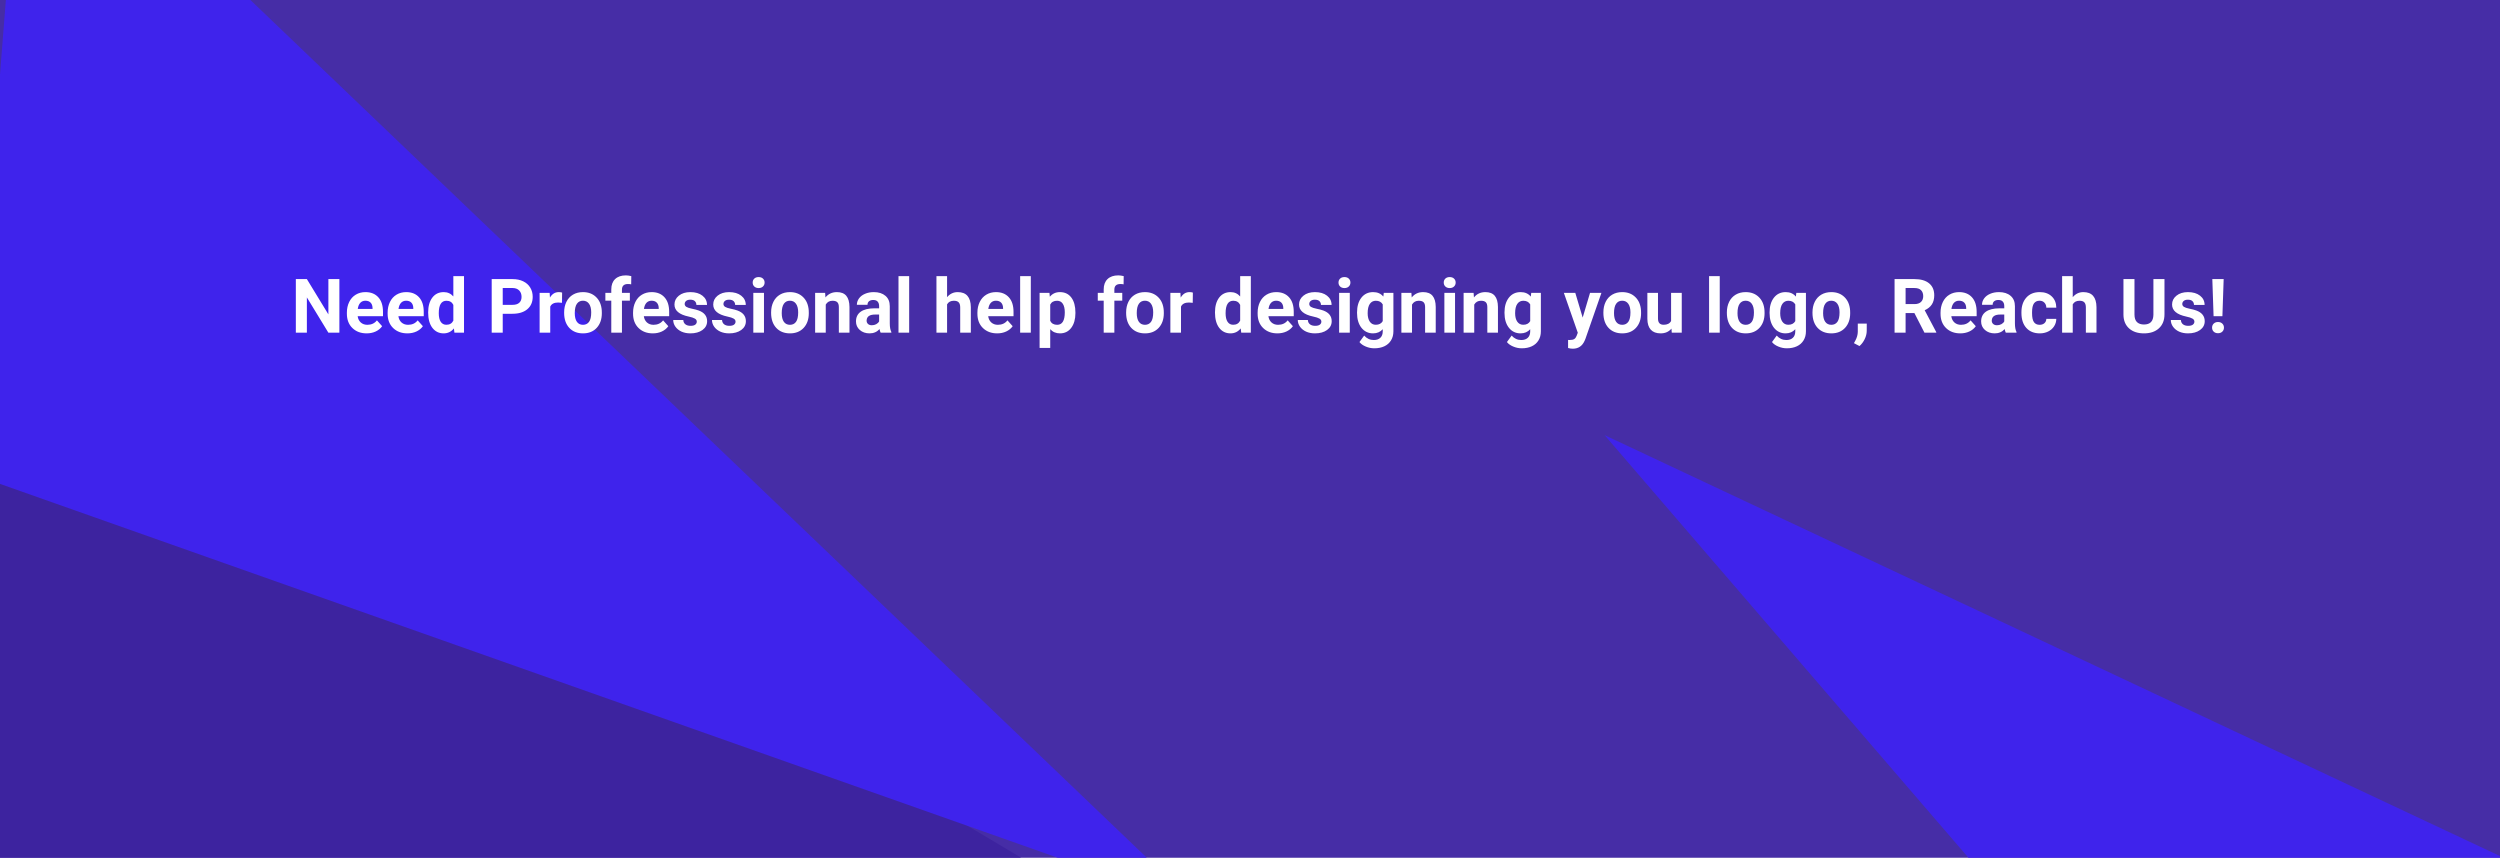
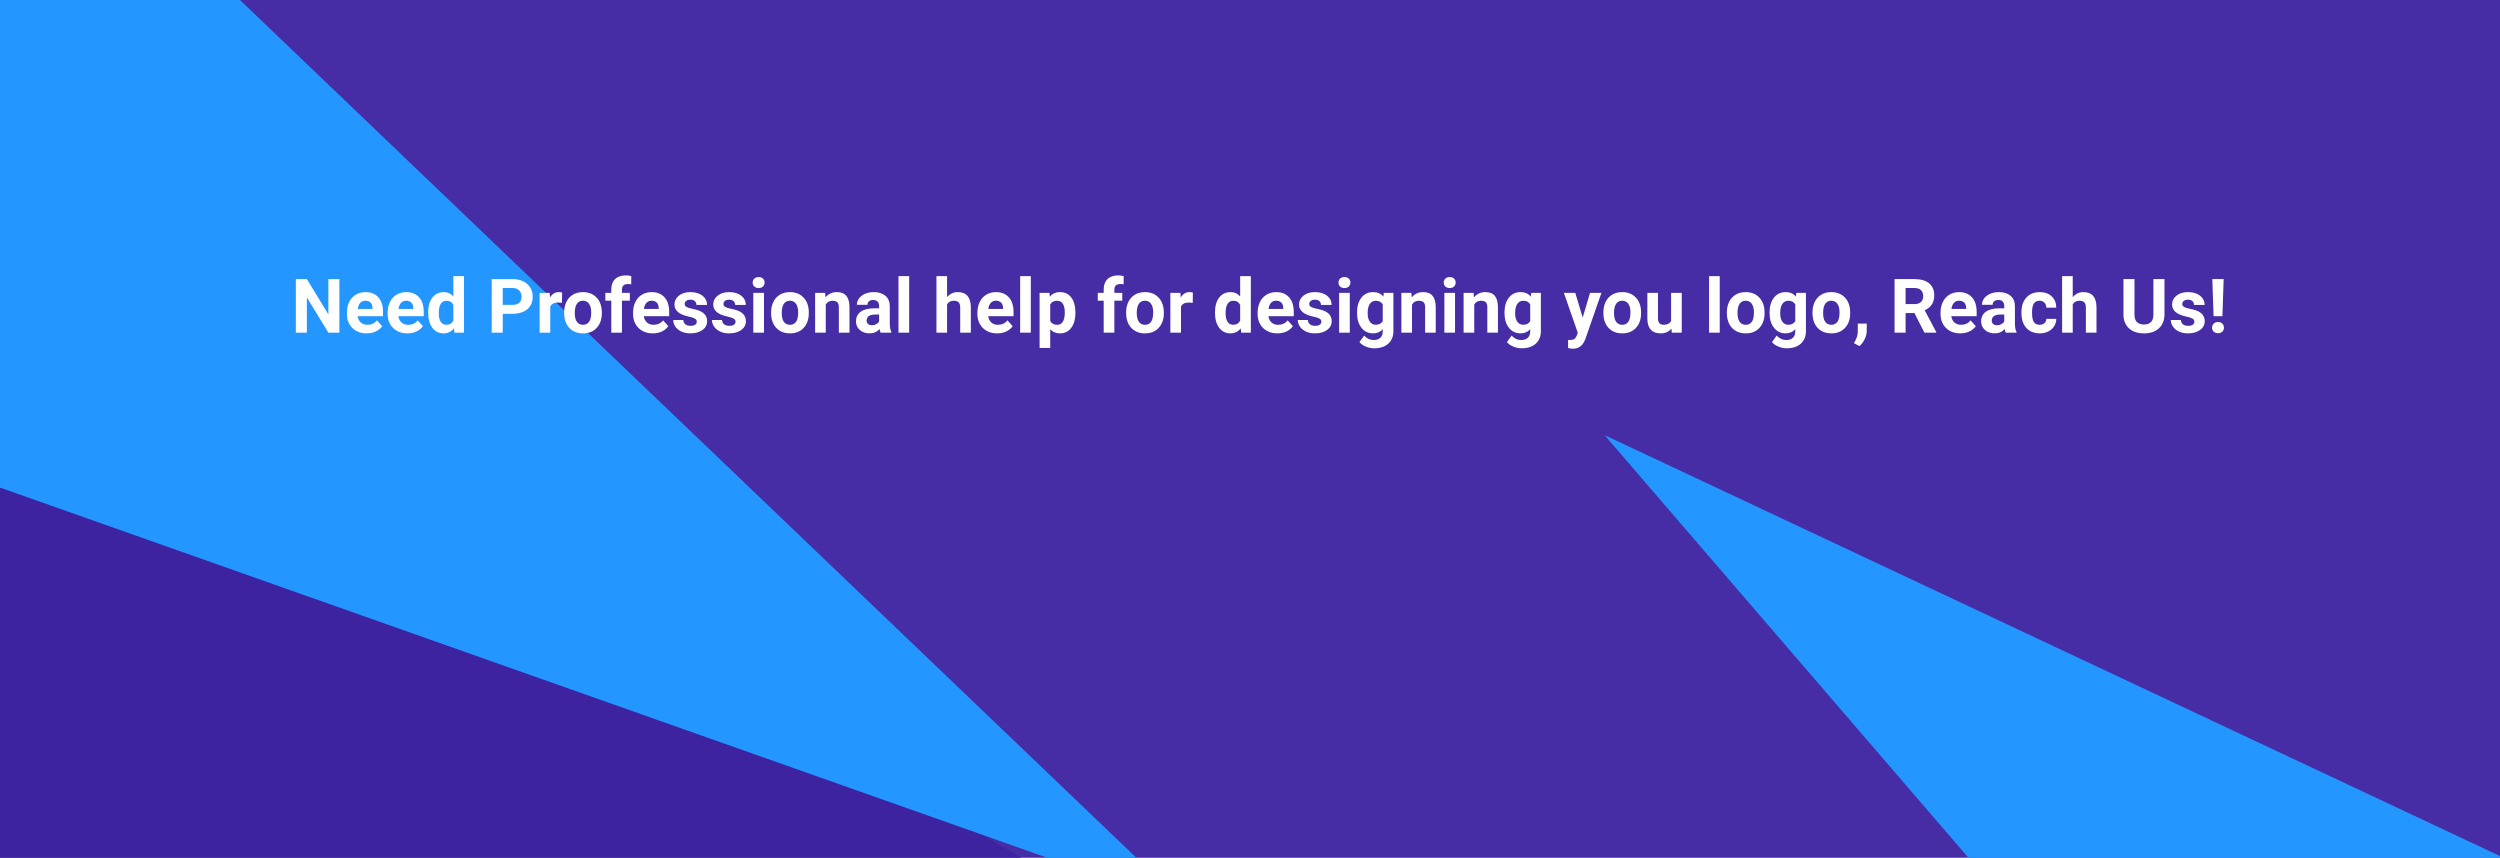
<svg xmlns="http://www.w3.org/2000/svg" width="1195" height="410" viewBox="0 0 1195 410" fill="none">
  <g clip-path="url(#clip0)">
    <rect width="1195" height="410" fill="#2B0E9B" fill-opacity="0.86" />
    <path d="M601.5 477.5L-113 52L-6.5 501L601.5 477.5Z" fill="#3D239F" />
-     <path d="M579 439.5L11 -104L-15 226L507 410.5L579 439.5Z" fill="#3F23EC" />
-     <path d="M1089 582L767 208L1410.5 510.5L1089 582Z" fill="#3F23EC" />
+     <path d="M574 439.5L6 -104L-20 226L502 410.5L574 439.5Z" fill="#2496FF" />
+     <path d="M1089 582L767 208L1410.5 510.5L1089 582Z" fill="#2496FF" />
    <path d="M162.223 159H156.949L146.684 142.16V159H141.41V133.406H146.684L156.967 150.281V133.406H162.223V159ZM175.248 159.352C172.459 159.352 170.186 158.496 168.428 156.785C166.682 155.074 165.809 152.795 165.809 149.947V149.455C165.809 147.545 166.178 145.84 166.916 144.34C167.654 142.828 168.697 141.668 170.045 140.859C171.404 140.039 172.951 139.629 174.686 139.629C177.287 139.629 179.332 140.449 180.82 142.09C182.32 143.73 183.07 146.057 183.07 149.068V151.143H170.959C171.123 152.385 171.615 153.381 172.436 154.131C173.268 154.881 174.316 155.256 175.582 155.256C177.539 155.256 179.068 154.547 180.17 153.129L182.666 155.924C181.904 157.002 180.873 157.846 179.572 158.455C178.271 159.053 176.83 159.352 175.248 159.352ZM174.668 143.742C173.66 143.742 172.84 144.082 172.207 144.762C171.586 145.441 171.188 146.414 171.012 147.68H178.078V147.275C178.055 146.15 177.75 145.283 177.164 144.674C176.578 144.053 175.746 143.742 174.668 143.742ZM194.725 159.352C191.936 159.352 189.662 158.496 187.904 156.785C186.158 155.074 185.285 152.795 185.285 149.947V149.455C185.285 147.545 185.654 145.84 186.393 144.34C187.131 142.828 188.174 141.668 189.521 140.859C190.881 140.039 192.428 139.629 194.162 139.629C196.764 139.629 198.809 140.449 200.297 142.09C201.797 143.73 202.547 146.057 202.547 149.068V151.143H190.436C190.6 152.385 191.092 153.381 191.912 154.131C192.744 154.881 193.793 155.256 195.059 155.256C197.016 155.256 198.545 154.547 199.646 153.129L202.143 155.924C201.381 157.002 200.35 157.846 199.049 158.455C197.748 159.053 196.307 159.352 194.725 159.352ZM194.145 143.742C193.137 143.742 192.316 144.082 191.684 144.762C191.062 145.441 190.664 146.414 190.488 147.68H197.555V147.275C197.531 146.15 197.227 145.283 196.641 144.674C196.055 144.053 195.223 143.742 194.145 143.742ZM204.656 149.35C204.656 146.385 205.318 144.023 206.643 142.266C207.979 140.508 209.801 139.629 212.109 139.629C213.961 139.629 215.49 140.32 216.697 141.703V132H221.795V159H217.207L216.961 156.979C215.695 158.561 214.066 159.352 212.074 159.352C209.836 159.352 208.037 158.473 206.678 156.715C205.33 154.945 204.656 152.49 204.656 149.35ZM209.736 149.719C209.736 151.5 210.047 152.865 210.668 153.814C211.289 154.764 212.191 155.238 213.375 155.238C214.945 155.238 216.053 154.576 216.697 153.252V145.746C216.064 144.422 214.969 143.76 213.41 143.76C210.961 143.76 209.736 145.746 209.736 149.719ZM240.305 149.982V159H235.031V133.406H245.016C246.938 133.406 248.625 133.758 250.078 134.461C251.543 135.164 252.668 136.166 253.453 137.467C254.238 138.756 254.631 140.227 254.631 141.879C254.631 144.387 253.77 146.367 252.047 147.82C250.336 149.262 247.963 149.982 244.928 149.982H240.305ZM240.305 145.711H245.016C246.41 145.711 247.471 145.383 248.197 144.727C248.936 144.07 249.305 143.133 249.305 141.914C249.305 140.66 248.936 139.646 248.197 138.873C247.459 138.1 246.439 137.701 245.139 137.678H240.305V145.711ZM268.623 144.744C267.932 144.65 267.322 144.604 266.795 144.604C264.873 144.604 263.613 145.254 263.016 146.555V159H257.936V139.98H262.734L262.875 142.248C263.895 140.502 265.307 139.629 267.111 139.629C267.674 139.629 268.201 139.705 268.693 139.857L268.623 144.744ZM269.66 149.314C269.66 147.428 270.023 145.746 270.75 144.27C271.477 142.793 272.52 141.65 273.879 140.842C275.25 140.033 276.838 139.629 278.643 139.629C281.209 139.629 283.301 140.414 284.918 141.984C286.547 143.555 287.455 145.688 287.643 148.383L287.678 149.684C287.678 152.602 286.863 154.945 285.234 156.715C283.605 158.473 281.42 159.352 278.678 159.352C275.936 159.352 273.744 158.473 272.104 156.715C270.475 154.957 269.66 152.566 269.66 149.543V149.314ZM274.74 149.684C274.74 151.488 275.08 152.871 275.76 153.832C276.439 154.781 277.412 155.256 278.678 155.256C279.908 155.256 280.869 154.787 281.561 153.85C282.252 152.9 282.598 151.389 282.598 149.314C282.598 147.545 282.252 146.174 281.561 145.201C280.869 144.229 279.896 143.742 278.643 143.742C277.4 143.742 276.439 144.229 275.76 145.201C275.08 146.162 274.74 147.656 274.74 149.684ZM292.195 159V143.707H289.365V139.98H292.195V138.363C292.195 136.23 292.805 134.578 294.023 133.406C295.254 132.223 296.971 131.631 299.174 131.631C299.877 131.631 300.738 131.748 301.758 131.982L301.705 135.92C301.283 135.814 300.768 135.762 300.158 135.762C298.248 135.762 297.293 136.658 297.293 138.451V139.98H301.072V143.707H297.293V159H292.195ZM312.041 159.352C309.252 159.352 306.979 158.496 305.221 156.785C303.475 155.074 302.602 152.795 302.602 149.947V149.455C302.602 147.545 302.971 145.84 303.709 144.34C304.447 142.828 305.49 141.668 306.838 140.859C308.197 140.039 309.744 139.629 311.479 139.629C314.08 139.629 316.125 140.449 317.613 142.09C319.113 143.73 319.863 146.057 319.863 149.068V151.143H307.752C307.916 152.385 308.408 153.381 309.229 154.131C310.061 154.881 311.109 155.256 312.375 155.256C314.332 155.256 315.861 154.547 316.963 153.129L319.459 155.924C318.697 157.002 317.666 157.846 316.365 158.455C315.064 159.053 313.623 159.352 312.041 159.352ZM311.461 143.742C310.453 143.742 309.633 144.082 309 144.762C308.379 145.441 307.98 146.414 307.805 147.68H314.871V147.275C314.848 146.15 314.543 145.283 313.957 144.674C313.371 144.053 312.539 143.742 311.461 143.742ZM333.064 153.744C333.064 153.123 332.754 152.637 332.133 152.285C331.523 151.922 330.539 151.6 329.18 151.318C324.656 150.369 322.395 148.447 322.395 145.553C322.395 143.865 323.092 142.459 324.486 141.334C325.893 140.197 327.727 139.629 329.988 139.629C332.402 139.629 334.33 140.197 335.771 141.334C337.225 142.471 337.951 143.947 337.951 145.764H332.871C332.871 145.037 332.637 144.439 332.168 143.971C331.699 143.49 330.967 143.25 329.971 143.25C329.115 143.25 328.453 143.443 327.984 143.83C327.516 144.217 327.281 144.709 327.281 145.307C327.281 145.869 327.545 146.326 328.072 146.678C328.611 147.018 329.514 147.316 330.779 147.574C332.045 147.82 333.111 148.102 333.979 148.418C336.662 149.402 338.004 151.107 338.004 153.533C338.004 155.268 337.26 156.674 335.771 157.752C334.283 158.818 332.361 159.352 330.006 159.352C328.412 159.352 326.994 159.07 325.752 158.508C324.521 157.934 323.555 157.154 322.852 156.17C322.148 155.174 321.797 154.102 321.797 152.953H326.613C326.66 153.855 326.994 154.547 327.615 155.027C328.236 155.508 329.068 155.748 330.111 155.748C331.084 155.748 331.816 155.566 332.309 155.203C332.812 154.828 333.064 154.342 333.064 153.744ZM351.592 153.744C351.592 153.123 351.281 152.637 350.66 152.285C350.051 151.922 349.066 151.6 347.707 151.318C343.184 150.369 340.922 148.447 340.922 145.553C340.922 143.865 341.619 142.459 343.014 141.334C344.42 140.197 346.254 139.629 348.516 139.629C350.93 139.629 352.857 140.197 354.299 141.334C355.752 142.471 356.479 143.947 356.479 145.764H351.398C351.398 145.037 351.164 144.439 350.695 143.971C350.227 143.49 349.494 143.25 348.498 143.25C347.643 143.25 346.98 143.443 346.512 143.83C346.043 144.217 345.809 144.709 345.809 145.307C345.809 145.869 346.072 146.326 346.6 146.678C347.139 147.018 348.041 147.316 349.307 147.574C350.572 147.82 351.639 148.102 352.506 148.418C355.189 149.402 356.531 151.107 356.531 153.533C356.531 155.268 355.787 156.674 354.299 157.752C352.811 158.818 350.889 159.352 348.533 159.352C346.939 159.352 345.521 159.07 344.279 158.508C343.049 157.934 342.082 157.154 341.379 156.17C340.676 155.174 340.324 154.102 340.324 152.953H345.141C345.188 153.855 345.521 154.547 346.143 155.027C346.764 155.508 347.596 155.748 348.639 155.748C349.611 155.748 350.344 155.566 350.836 155.203C351.34 154.828 351.592 154.342 351.592 153.744ZM365.18 159H360.082V139.98H365.18V159ZM359.783 135.059C359.783 134.297 360.035 133.67 360.539 133.178C361.055 132.686 361.752 132.439 362.631 132.439C363.498 132.439 364.189 132.686 364.705 133.178C365.221 133.67 365.479 134.297 365.479 135.059C365.479 135.832 365.215 136.465 364.688 136.957C364.172 137.449 363.486 137.695 362.631 137.695C361.775 137.695 361.084 137.449 360.557 136.957C360.041 136.465 359.783 135.832 359.783 135.059ZM368.59 149.314C368.59 147.428 368.953 145.746 369.68 144.27C370.406 142.793 371.449 141.65 372.809 140.842C374.18 140.033 375.768 139.629 377.572 139.629C380.139 139.629 382.23 140.414 383.848 141.984C385.477 143.555 386.385 145.688 386.572 148.383L386.607 149.684C386.607 152.602 385.793 154.945 384.164 156.715C382.535 158.473 380.35 159.352 377.607 159.352C374.865 159.352 372.674 158.473 371.033 156.715C369.404 154.957 368.59 152.566 368.59 149.543V149.314ZM373.67 149.684C373.67 151.488 374.01 152.871 374.689 153.832C375.369 154.781 376.342 155.256 377.607 155.256C378.838 155.256 379.799 154.787 380.49 153.85C381.182 152.9 381.527 151.389 381.527 149.314C381.527 147.545 381.182 146.174 380.49 145.201C379.799 144.229 378.826 143.742 377.572 143.742C376.33 143.742 375.369 144.229 374.689 145.201C374.01 146.162 373.67 147.656 373.67 149.684ZM394.412 139.98L394.57 142.178C395.93 140.479 397.752 139.629 400.037 139.629C402.053 139.629 403.553 140.221 404.537 141.404C405.521 142.588 406.025 144.357 406.049 146.713V159H400.969V146.836C400.969 145.758 400.734 144.979 400.266 144.498C399.797 144.006 399.018 143.76 397.928 143.76C396.498 143.76 395.426 144.369 394.711 145.588V159H389.631V139.98H394.412ZM420.938 159C420.703 158.543 420.533 157.975 420.428 157.295C419.197 158.666 417.598 159.352 415.629 159.352C413.766 159.352 412.219 158.812 410.988 157.734C409.77 156.656 409.16 155.297 409.16 153.656C409.16 151.641 409.904 150.094 411.393 149.016C412.893 147.938 415.055 147.393 417.879 147.381H420.217V146.291C420.217 145.412 419.988 144.709 419.531 144.182C419.086 143.654 418.377 143.391 417.404 143.391C416.549 143.391 415.875 143.596 415.383 144.006C414.902 144.416 414.662 144.979 414.662 145.693H409.582C409.582 144.592 409.922 143.572 410.602 142.635C411.281 141.697 412.242 140.965 413.484 140.438C414.727 139.898 416.121 139.629 417.668 139.629C420.012 139.629 421.869 140.221 423.24 141.404C424.623 142.576 425.314 144.229 425.314 146.361V154.605C425.326 156.41 425.578 157.775 426.07 158.701V159H420.938ZM416.736 155.467C417.486 155.467 418.178 155.303 418.811 154.975C419.443 154.635 419.912 154.184 420.217 153.621V150.352H418.318C415.775 150.352 414.422 151.23 414.258 152.988L414.24 153.287C414.24 153.92 414.463 154.441 414.908 154.852C415.354 155.262 415.963 155.467 416.736 155.467ZM434.578 159H429.48V132H434.578V159ZM452.701 142.055C454.049 140.438 455.742 139.629 457.781 139.629C461.906 139.629 463.998 142.025 464.057 146.818V159H458.977V146.959C458.977 145.869 458.742 145.066 458.273 144.551C457.805 144.023 457.025 143.76 455.936 143.76C454.447 143.76 453.369 144.334 452.701 145.482V159H447.621V132H452.701V142.055ZM476.643 159.352C473.854 159.352 471.58 158.496 469.822 156.785C468.076 155.074 467.203 152.795 467.203 149.947V149.455C467.203 147.545 467.572 145.84 468.311 144.34C469.049 142.828 470.092 141.668 471.439 140.859C472.799 140.039 474.346 139.629 476.08 139.629C478.682 139.629 480.727 140.449 482.215 142.09C483.715 143.73 484.465 146.057 484.465 149.068V151.143H472.354C472.518 152.385 473.01 153.381 473.83 154.131C474.662 154.881 475.711 155.256 476.977 155.256C478.934 155.256 480.463 154.547 481.564 153.129L484.061 155.924C483.299 157.002 482.268 157.846 480.967 158.455C479.666 159.053 478.225 159.352 476.643 159.352ZM476.062 143.742C475.055 143.742 474.234 144.082 473.602 144.762C472.98 145.441 472.582 146.414 472.406 147.68H479.473V147.275C479.449 146.15 479.145 145.283 478.559 144.674C477.973 144.053 477.141 143.742 476.062 143.742ZM492.727 159H487.629V132H492.727V159ZM514.049 149.666C514.049 152.596 513.381 154.945 512.045 156.715C510.721 158.473 508.928 159.352 506.666 159.352C504.744 159.352 503.191 158.684 502.008 157.348V166.312H496.928V139.98H501.639L501.814 141.844C503.045 140.367 504.65 139.629 506.631 139.629C508.975 139.629 510.797 140.496 512.098 142.23C513.398 143.965 514.049 146.355 514.049 149.402V149.666ZM508.969 149.297C508.969 147.527 508.652 146.162 508.02 145.201C507.398 144.24 506.49 143.76 505.295 143.76C503.701 143.76 502.605 144.369 502.008 145.588V153.375C502.629 154.629 503.736 155.256 505.33 155.256C507.756 155.256 508.969 153.27 508.969 149.297ZM527.566 159V143.707H524.736V139.98H527.566V138.363C527.566 136.23 528.176 134.578 529.395 133.406C530.625 132.223 532.342 131.631 534.545 131.631C535.248 131.631 536.109 131.748 537.129 131.982L537.076 135.92C536.654 135.814 536.139 135.762 535.529 135.762C533.619 135.762 532.664 136.658 532.664 138.451V139.98H536.443V143.707H532.664V159H527.566ZM538.289 149.314C538.289 147.428 538.652 145.746 539.379 144.27C540.105 142.793 541.148 141.65 542.508 140.842C543.879 140.033 545.467 139.629 547.271 139.629C549.838 139.629 551.93 140.414 553.547 141.984C555.176 143.555 556.084 145.688 556.271 148.383L556.307 149.684C556.307 152.602 555.492 154.945 553.863 156.715C552.234 158.473 550.049 159.352 547.307 159.352C544.564 159.352 542.373 158.473 540.732 156.715C539.104 154.957 538.289 152.566 538.289 149.543V149.314ZM543.369 149.684C543.369 151.488 543.709 152.871 544.389 153.832C545.068 154.781 546.041 155.256 547.307 155.256C548.537 155.256 549.498 154.787 550.189 153.85C550.881 152.9 551.227 151.389 551.227 149.314C551.227 147.545 550.881 146.174 550.189 145.201C549.498 144.229 548.525 143.742 547.271 143.742C546.029 143.742 545.068 144.229 544.389 145.201C543.709 146.162 543.369 147.656 543.369 149.684ZM570.123 144.744C569.432 144.65 568.822 144.604 568.295 144.604C566.373 144.604 565.113 145.254 564.516 146.555V159H559.436V139.98H564.234L564.375 142.248C565.395 140.502 566.807 139.629 568.611 139.629C569.174 139.629 569.701 139.705 570.193 139.857L570.123 144.744ZM580.758 149.35C580.758 146.385 581.42 144.023 582.744 142.266C584.08 140.508 585.902 139.629 588.211 139.629C590.062 139.629 591.592 140.32 592.799 141.703V132H597.896V159H593.309L593.062 156.979C591.797 158.561 590.168 159.352 588.176 159.352C585.938 159.352 584.139 158.473 582.779 156.715C581.432 154.945 580.758 152.49 580.758 149.35ZM585.838 149.719C585.838 151.5 586.148 152.865 586.77 153.814C587.391 154.764 588.293 155.238 589.477 155.238C591.047 155.238 592.154 154.576 592.799 153.252V145.746C592.166 144.422 591.07 143.76 589.512 143.76C587.062 143.76 585.838 145.746 585.838 149.719ZM610.588 159.352C607.799 159.352 605.525 158.496 603.768 156.785C602.021 155.074 601.148 152.795 601.148 149.947V149.455C601.148 147.545 601.518 145.84 602.256 144.34C602.994 142.828 604.037 141.668 605.385 140.859C606.744 140.039 608.291 139.629 610.025 139.629C612.627 139.629 614.672 140.449 616.16 142.09C617.66 143.73 618.41 146.057 618.41 149.068V151.143H606.299C606.463 152.385 606.955 153.381 607.775 154.131C608.607 154.881 609.656 155.256 610.922 155.256C612.879 155.256 614.408 154.547 615.51 153.129L618.006 155.924C617.244 157.002 616.213 157.846 614.912 158.455C613.611 159.053 612.17 159.352 610.588 159.352ZM610.008 143.742C609 143.742 608.18 144.082 607.547 144.762C606.926 145.441 606.527 146.414 606.352 147.68H613.418V147.275C613.395 146.15 613.09 145.283 612.504 144.674C611.918 144.053 611.086 143.742 610.008 143.742ZM631.611 153.744C631.611 153.123 631.301 152.637 630.68 152.285C630.07 151.922 629.086 151.6 627.727 151.318C623.203 150.369 620.941 148.447 620.941 145.553C620.941 143.865 621.639 142.459 623.033 141.334C624.439 140.197 626.273 139.629 628.535 139.629C630.949 139.629 632.877 140.197 634.318 141.334C635.771 142.471 636.498 143.947 636.498 145.764H631.418C631.418 145.037 631.184 144.439 630.715 143.971C630.246 143.49 629.514 143.25 628.518 143.25C627.662 143.25 627 143.443 626.531 143.83C626.062 144.217 625.828 144.709 625.828 145.307C625.828 145.869 626.092 146.326 626.619 146.678C627.158 147.018 628.061 147.316 629.326 147.574C630.592 147.82 631.658 148.102 632.525 148.418C635.209 149.402 636.551 151.107 636.551 153.533C636.551 155.268 635.807 156.674 634.318 157.752C632.83 158.818 630.908 159.352 628.553 159.352C626.959 159.352 625.541 159.07 624.299 158.508C623.068 157.934 622.102 157.154 621.398 156.17C620.695 155.174 620.344 154.102 620.344 152.953H625.16C625.207 153.855 625.541 154.547 626.162 155.027C626.783 155.508 627.615 155.748 628.658 155.748C629.631 155.748 630.363 155.566 630.855 155.203C631.359 154.828 631.611 154.342 631.611 153.744ZM645.199 159H640.102V139.98H645.199V159ZM639.803 135.059C639.803 134.297 640.055 133.67 640.559 133.178C641.074 132.686 641.771 132.439 642.65 132.439C643.518 132.439 644.209 132.686 644.725 133.178C645.24 133.67 645.498 134.297 645.498 135.059C645.498 135.832 645.234 136.465 644.707 136.957C644.191 137.449 643.506 137.695 642.65 137.695C641.795 137.695 641.104 137.449 640.576 136.957C640.061 136.465 639.803 135.832 639.803 135.059ZM648.662 149.35C648.662 146.432 649.354 144.082 650.736 142.301C652.131 140.52 654.006 139.629 656.361 139.629C658.447 139.629 660.07 140.344 661.23 141.773L661.441 139.98H666.047V158.367C666.047 160.031 665.666 161.479 664.904 162.709C664.154 163.939 663.094 164.877 661.723 165.521C660.352 166.166 658.746 166.488 656.906 166.488C655.512 166.488 654.152 166.207 652.828 165.645C651.504 165.094 650.502 164.379 649.822 163.5L652.072 160.406C653.338 161.824 654.873 162.533 656.678 162.533C658.025 162.533 659.074 162.17 659.824 161.443C660.574 160.729 660.949 159.709 660.949 158.385V157.365C659.777 158.689 658.236 159.352 656.326 159.352C654.041 159.352 652.189 158.461 650.771 156.68C649.365 154.887 648.662 152.514 648.662 149.561V149.35ZM653.742 149.719C653.742 151.441 654.088 152.795 654.779 153.779C655.471 154.752 656.42 155.238 657.627 155.238C659.174 155.238 660.281 154.658 660.949 153.498V145.5C660.27 144.34 659.174 143.76 657.662 143.76C656.443 143.76 655.482 144.258 654.779 145.254C654.088 146.25 653.742 147.738 653.742 149.719ZM674.643 139.98L674.801 142.178C676.16 140.479 677.982 139.629 680.268 139.629C682.283 139.629 683.783 140.221 684.768 141.404C685.752 142.588 686.256 144.357 686.279 146.713V159H681.199V146.836C681.199 145.758 680.965 144.979 680.496 144.498C680.027 144.006 679.248 143.76 678.158 143.76C676.729 143.76 675.656 144.369 674.941 145.588V159H669.861V139.98H674.643ZM695.508 159H690.41V139.98H695.508V159ZM690.111 135.059C690.111 134.297 690.363 133.67 690.867 133.178C691.383 132.686 692.08 132.439 692.959 132.439C693.826 132.439 694.518 132.686 695.033 133.178C695.549 133.67 695.807 134.297 695.807 135.059C695.807 135.832 695.543 136.465 695.016 136.957C694.5 137.449 693.814 137.695 692.959 137.695C692.104 137.695 691.412 137.449 690.885 136.957C690.369 136.465 690.111 135.832 690.111 135.059ZM704.385 139.98L704.543 142.178C705.902 140.479 707.725 139.629 710.01 139.629C712.025 139.629 713.525 140.221 714.51 141.404C715.494 142.588 715.998 144.357 716.021 146.713V159H710.941V146.836C710.941 145.758 710.707 144.979 710.238 144.498C709.77 144.006 708.99 143.76 707.9 143.76C706.471 143.76 705.398 144.369 704.684 145.588V159H699.604V139.98H704.385ZM719.15 149.35C719.15 146.432 719.842 144.082 721.225 142.301C722.619 140.52 724.494 139.629 726.85 139.629C728.936 139.629 730.559 140.344 731.719 141.773L731.93 139.98H736.535V158.367C736.535 160.031 736.154 161.479 735.393 162.709C734.643 163.939 733.582 164.877 732.211 165.521C730.84 166.166 729.234 166.488 727.395 166.488C726 166.488 724.641 166.207 723.316 165.645C721.992 165.094 720.99 164.379 720.311 163.5L722.561 160.406C723.826 161.824 725.361 162.533 727.166 162.533C728.514 162.533 729.562 162.17 730.312 161.443C731.062 160.729 731.438 159.709 731.438 158.385V157.365C730.266 158.689 728.725 159.352 726.814 159.352C724.529 159.352 722.678 158.461 721.26 156.68C719.854 154.887 719.15 152.514 719.15 149.561V149.35ZM724.23 149.719C724.23 151.441 724.576 152.795 725.268 153.779C725.959 154.752 726.908 155.238 728.115 155.238C729.662 155.238 730.77 154.658 731.438 153.498V145.5C730.758 144.34 729.662 143.76 728.15 143.76C726.932 143.76 725.971 144.258 725.268 145.254C724.576 146.25 724.23 147.738 724.23 149.719ZM756.521 151.811L760.037 139.98H765.486L757.84 161.953L757.418 162.955C756.281 165.439 754.406 166.682 751.793 166.682C751.055 166.682 750.305 166.57 749.543 166.348V162.498L750.316 162.516C751.277 162.516 751.992 162.369 752.461 162.076C752.941 161.783 753.316 161.297 753.586 160.617L754.184 159.053L747.521 139.98H752.988L756.521 151.811ZM766.418 149.314C766.418 147.428 766.781 145.746 767.508 144.27C768.234 142.793 769.277 141.65 770.637 140.842C772.008 140.033 773.596 139.629 775.4 139.629C777.967 139.629 780.059 140.414 781.676 141.984C783.305 143.555 784.213 145.688 784.4 148.383L784.436 149.684C784.436 152.602 783.621 154.945 781.992 156.715C780.363 158.473 778.178 159.352 775.436 159.352C772.693 159.352 770.502 158.473 768.861 156.715C767.232 154.957 766.418 152.566 766.418 149.543V149.314ZM771.498 149.684C771.498 151.488 771.838 152.871 772.518 153.832C773.197 154.781 774.17 155.256 775.436 155.256C776.666 155.256 777.627 154.787 778.318 153.85C779.01 152.9 779.355 151.389 779.355 149.314C779.355 147.545 779.01 146.174 778.318 145.201C777.627 144.229 776.654 143.742 775.4 143.742C774.158 143.742 773.197 144.229 772.518 145.201C771.838 146.162 771.498 147.656 771.498 149.684ZM798.955 157.066C797.701 158.59 795.967 159.352 793.752 159.352C791.713 159.352 790.154 158.766 789.076 157.594C788.01 156.422 787.465 154.705 787.441 152.443V139.98H792.521V152.268C792.521 154.248 793.424 155.238 795.229 155.238C796.951 155.238 798.135 154.641 798.779 153.445V139.98H803.877V159H799.096L798.955 157.066ZM822.035 159H816.938V132H822.035V159ZM825.445 149.314C825.445 147.428 825.809 145.746 826.535 144.27C827.262 142.793 828.305 141.65 829.664 140.842C831.035 140.033 832.623 139.629 834.428 139.629C836.994 139.629 839.086 140.414 840.703 141.984C842.332 143.555 843.24 145.688 843.428 148.383L843.463 149.684C843.463 152.602 842.648 154.945 841.02 156.715C839.391 158.473 837.205 159.352 834.463 159.352C831.721 159.352 829.529 158.473 827.889 156.715C826.26 154.957 825.445 152.566 825.445 149.543V149.314ZM830.525 149.684C830.525 151.488 830.865 152.871 831.545 153.832C832.225 154.781 833.197 155.256 834.463 155.256C835.693 155.256 836.654 154.787 837.346 153.85C838.037 152.9 838.383 151.389 838.383 149.314C838.383 147.545 838.037 146.174 837.346 145.201C836.654 144.229 835.682 143.742 834.428 143.742C833.186 143.742 832.225 144.229 831.545 145.201C830.865 146.162 830.525 147.656 830.525 149.684ZM845.854 149.35C845.854 146.432 846.545 144.082 847.928 142.301C849.322 140.52 851.197 139.629 853.553 139.629C855.639 139.629 857.262 140.344 858.422 141.773L858.633 139.98H863.238V158.367C863.238 160.031 862.857 161.479 862.096 162.709C861.346 163.939 860.285 164.877 858.914 165.521C857.543 166.166 855.938 166.488 854.098 166.488C852.703 166.488 851.344 166.207 850.02 165.645C848.695 165.094 847.693 164.379 847.014 163.5L849.264 160.406C850.529 161.824 852.064 162.533 853.869 162.533C855.217 162.533 856.266 162.17 857.016 161.443C857.766 160.729 858.141 159.709 858.141 158.385V157.365C856.969 158.689 855.428 159.352 853.518 159.352C851.232 159.352 849.381 158.461 847.963 156.68C846.557 154.887 845.854 152.514 845.854 149.561V149.35ZM850.934 149.719C850.934 151.441 851.279 152.795 851.971 153.779C852.662 154.752 853.611 155.238 854.818 155.238C856.365 155.238 857.473 154.658 858.141 153.498V145.5C857.461 144.34 856.365 143.76 854.854 143.76C853.635 143.76 852.674 144.258 851.971 145.254C851.279 146.25 850.934 147.738 850.934 149.719ZM866.367 149.314C866.367 147.428 866.73 145.746 867.457 144.27C868.184 142.793 869.227 141.65 870.586 140.842C871.957 140.033 873.545 139.629 875.35 139.629C877.916 139.629 880.008 140.414 881.625 141.984C883.254 143.555 884.162 145.688 884.35 148.383L884.385 149.684C884.385 152.602 883.57 154.945 881.941 156.715C880.312 158.473 878.127 159.352 875.385 159.352C872.643 159.352 870.451 158.473 868.811 156.715C867.182 154.957 866.367 152.566 866.367 149.543V149.314ZM871.447 149.684C871.447 151.488 871.787 152.871 872.467 153.832C873.146 154.781 874.119 155.256 875.385 155.256C876.615 155.256 877.576 154.787 878.268 153.85C878.959 152.9 879.305 151.389 879.305 149.314C879.305 147.545 878.959 146.174 878.268 145.201C877.576 144.229 876.604 143.742 875.35 143.742C874.107 143.742 873.146 144.229 872.467 145.201C871.787 146.162 871.447 147.656 871.447 149.684ZM888.832 165.416L886.178 164.027L886.811 162.885C887.596 161.455 888 160.031 888.023 158.613V154.676H892.312L892.295 158.191C892.283 159.492 891.955 160.805 891.311 162.129C890.666 163.453 889.84 164.549 888.832 165.416ZM915.076 149.631H910.875V159H905.602V133.406H915.111C918.135 133.406 920.467 134.08 922.107 135.428C923.748 136.775 924.568 138.68 924.568 141.141C924.568 142.887 924.188 144.346 923.426 145.518C922.676 146.678 921.533 147.604 919.998 148.295L925.535 158.754V159H919.875L915.076 149.631ZM910.875 145.359H915.129C916.453 145.359 917.479 145.025 918.205 144.357C918.932 143.678 919.295 142.746 919.295 141.562C919.295 140.355 918.949 139.406 918.258 138.715C917.578 138.023 916.529 137.678 915.111 137.678H910.875V145.359ZM937.014 159.352C934.225 159.352 931.951 158.496 930.193 156.785C928.447 155.074 927.574 152.795 927.574 149.947V149.455C927.574 147.545 927.943 145.84 928.682 144.34C929.42 142.828 930.463 141.668 931.811 140.859C933.17 140.039 934.717 139.629 936.451 139.629C939.053 139.629 941.098 140.449 942.586 142.09C944.086 143.73 944.836 146.057 944.836 149.068V151.143H932.725C932.889 152.385 933.381 153.381 934.201 154.131C935.033 154.881 936.082 155.256 937.348 155.256C939.305 155.256 940.834 154.547 941.936 153.129L944.432 155.924C943.67 157.002 942.639 157.846 941.338 158.455C940.037 159.053 938.596 159.352 937.014 159.352ZM936.434 143.742C935.426 143.742 934.605 144.082 933.973 144.762C933.352 145.441 932.953 146.414 932.777 147.68H939.844V147.275C939.82 146.15 939.516 145.283 938.93 144.674C938.344 144.053 937.512 143.742 936.434 143.742ZM958.758 159C958.523 158.543 958.354 157.975 958.248 157.295C957.018 158.666 955.418 159.352 953.449 159.352C951.586 159.352 950.039 158.812 948.809 157.734C947.59 156.656 946.98 155.297 946.98 153.656C946.98 151.641 947.725 150.094 949.213 149.016C950.713 147.938 952.875 147.393 955.699 147.381H958.037V146.291C958.037 145.412 957.809 144.709 957.352 144.182C956.906 143.654 956.197 143.391 955.225 143.391C954.369 143.391 953.695 143.596 953.203 144.006C952.723 144.416 952.482 144.979 952.482 145.693H947.402C947.402 144.592 947.742 143.572 948.422 142.635C949.102 141.697 950.062 140.965 951.305 140.438C952.547 139.898 953.941 139.629 955.488 139.629C957.832 139.629 959.689 140.221 961.061 141.404C962.443 142.576 963.135 144.229 963.135 146.361V154.605C963.146 156.41 963.398 157.775 963.891 158.701V159H958.758ZM954.557 155.467C955.307 155.467 955.998 155.303 956.631 154.975C957.264 154.635 957.732 154.184 958.037 153.621V150.352H956.139C953.596 150.352 952.242 151.23 952.078 152.988L952.061 153.287C952.061 153.92 952.283 154.441 952.729 154.852C953.174 155.262 953.783 155.467 954.557 155.467ZM974.947 155.256C975.885 155.256 976.646 154.998 977.232 154.482C977.818 153.967 978.123 153.281 978.146 152.426H982.91C982.898 153.715 982.547 154.898 981.855 155.977C981.164 157.043 980.215 157.875 979.008 158.473C977.812 159.059 976.488 159.352 975.035 159.352C972.316 159.352 970.172 158.49 968.602 156.768C967.031 155.033 966.246 152.643 966.246 149.596V149.262C966.246 146.332 967.025 143.994 968.584 142.248C970.143 140.502 972.281 139.629 975 139.629C977.379 139.629 979.283 140.309 980.713 141.668C982.154 143.016 982.887 144.814 982.91 147.064H978.146C978.123 146.08 977.818 145.283 977.232 144.674C976.646 144.053 975.873 143.742 974.912 143.742C973.729 143.742 972.832 144.176 972.223 145.043C971.625 145.898 971.326 147.293 971.326 149.227V149.754C971.326 151.711 971.625 153.117 972.223 153.973C972.82 154.828 973.729 155.256 974.947 155.256ZM990.768 142.055C992.115 140.438 993.809 139.629 995.848 139.629C999.973 139.629 1002.06 142.025 1002.12 146.818V159H997.043V146.959C997.043 145.869 996.809 145.066 996.34 144.551C995.871 144.023 995.092 143.76 994.002 143.76C992.514 143.76 991.436 144.334 990.768 145.482V159H985.688V132H990.768V142.055ZM1034.62 133.406V150.264C1034.62 153.064 1033.75 155.279 1031.99 156.908C1030.24 158.537 1027.85 159.352 1024.82 159.352C1021.83 159.352 1019.46 158.561 1017.7 156.979C1015.94 155.396 1015.04 153.223 1015.01 150.457V133.406H1020.28V150.299C1020.28 151.975 1020.68 153.199 1021.48 153.973C1022.29 154.734 1023.4 155.115 1024.82 155.115C1027.78 155.115 1029.29 153.557 1029.33 150.439V133.406H1034.62ZM1048.92 153.744C1048.92 153.123 1048.61 152.637 1047.98 152.285C1047.38 151.922 1046.39 151.6 1045.03 151.318C1040.51 150.369 1038.25 148.447 1038.25 145.553C1038.25 143.865 1038.94 142.459 1040.34 141.334C1041.74 140.197 1043.58 139.629 1045.84 139.629C1048.25 139.629 1050.18 140.197 1051.62 141.334C1053.08 142.471 1053.8 143.947 1053.8 145.764H1048.72C1048.72 145.037 1048.49 144.439 1048.02 143.971C1047.55 143.49 1046.82 143.25 1045.82 143.25C1044.97 143.25 1044.3 143.443 1043.84 143.83C1043.37 144.217 1043.13 144.709 1043.13 145.307C1043.13 145.869 1043.4 146.326 1043.92 146.678C1044.46 147.018 1045.37 147.316 1046.63 147.574C1047.9 147.82 1048.96 148.102 1049.83 148.418C1052.51 149.402 1053.86 151.107 1053.86 153.533C1053.86 155.268 1053.11 156.674 1051.62 157.752C1050.13 158.818 1048.21 159.352 1045.86 159.352C1044.26 159.352 1042.85 159.07 1041.6 158.508C1040.37 157.934 1039.41 157.154 1038.7 156.17C1038 155.174 1037.65 154.102 1037.65 152.953H1042.46C1042.51 153.855 1042.85 154.547 1043.47 155.027C1044.09 155.508 1044.92 155.748 1045.96 155.748C1046.94 155.748 1047.67 155.566 1048.16 155.203C1048.66 154.828 1048.92 154.342 1048.92 153.744ZM1062.31 151.143H1058.09L1057.49 133.406H1062.91L1062.31 151.143ZM1060.2 153.92C1061.06 153.92 1061.74 154.172 1062.26 154.676C1062.79 155.18 1063.05 155.824 1063.05 156.609C1063.05 157.383 1062.79 158.021 1062.26 158.525C1061.74 159.029 1061.06 159.281 1060.2 159.281C1059.36 159.281 1058.67 159.029 1058.14 158.525C1057.63 158.021 1057.37 157.383 1057.37 156.609C1057.37 155.836 1057.63 155.197 1058.14 154.693C1058.67 154.178 1059.36 153.92 1060.2 153.92Z" fill="white" />
  </g>
  <defs>
    <clipPath id="clip0">
      <rect width="1195" height="410" fill="white" />
    </clipPath>
  </defs>
</svg>
